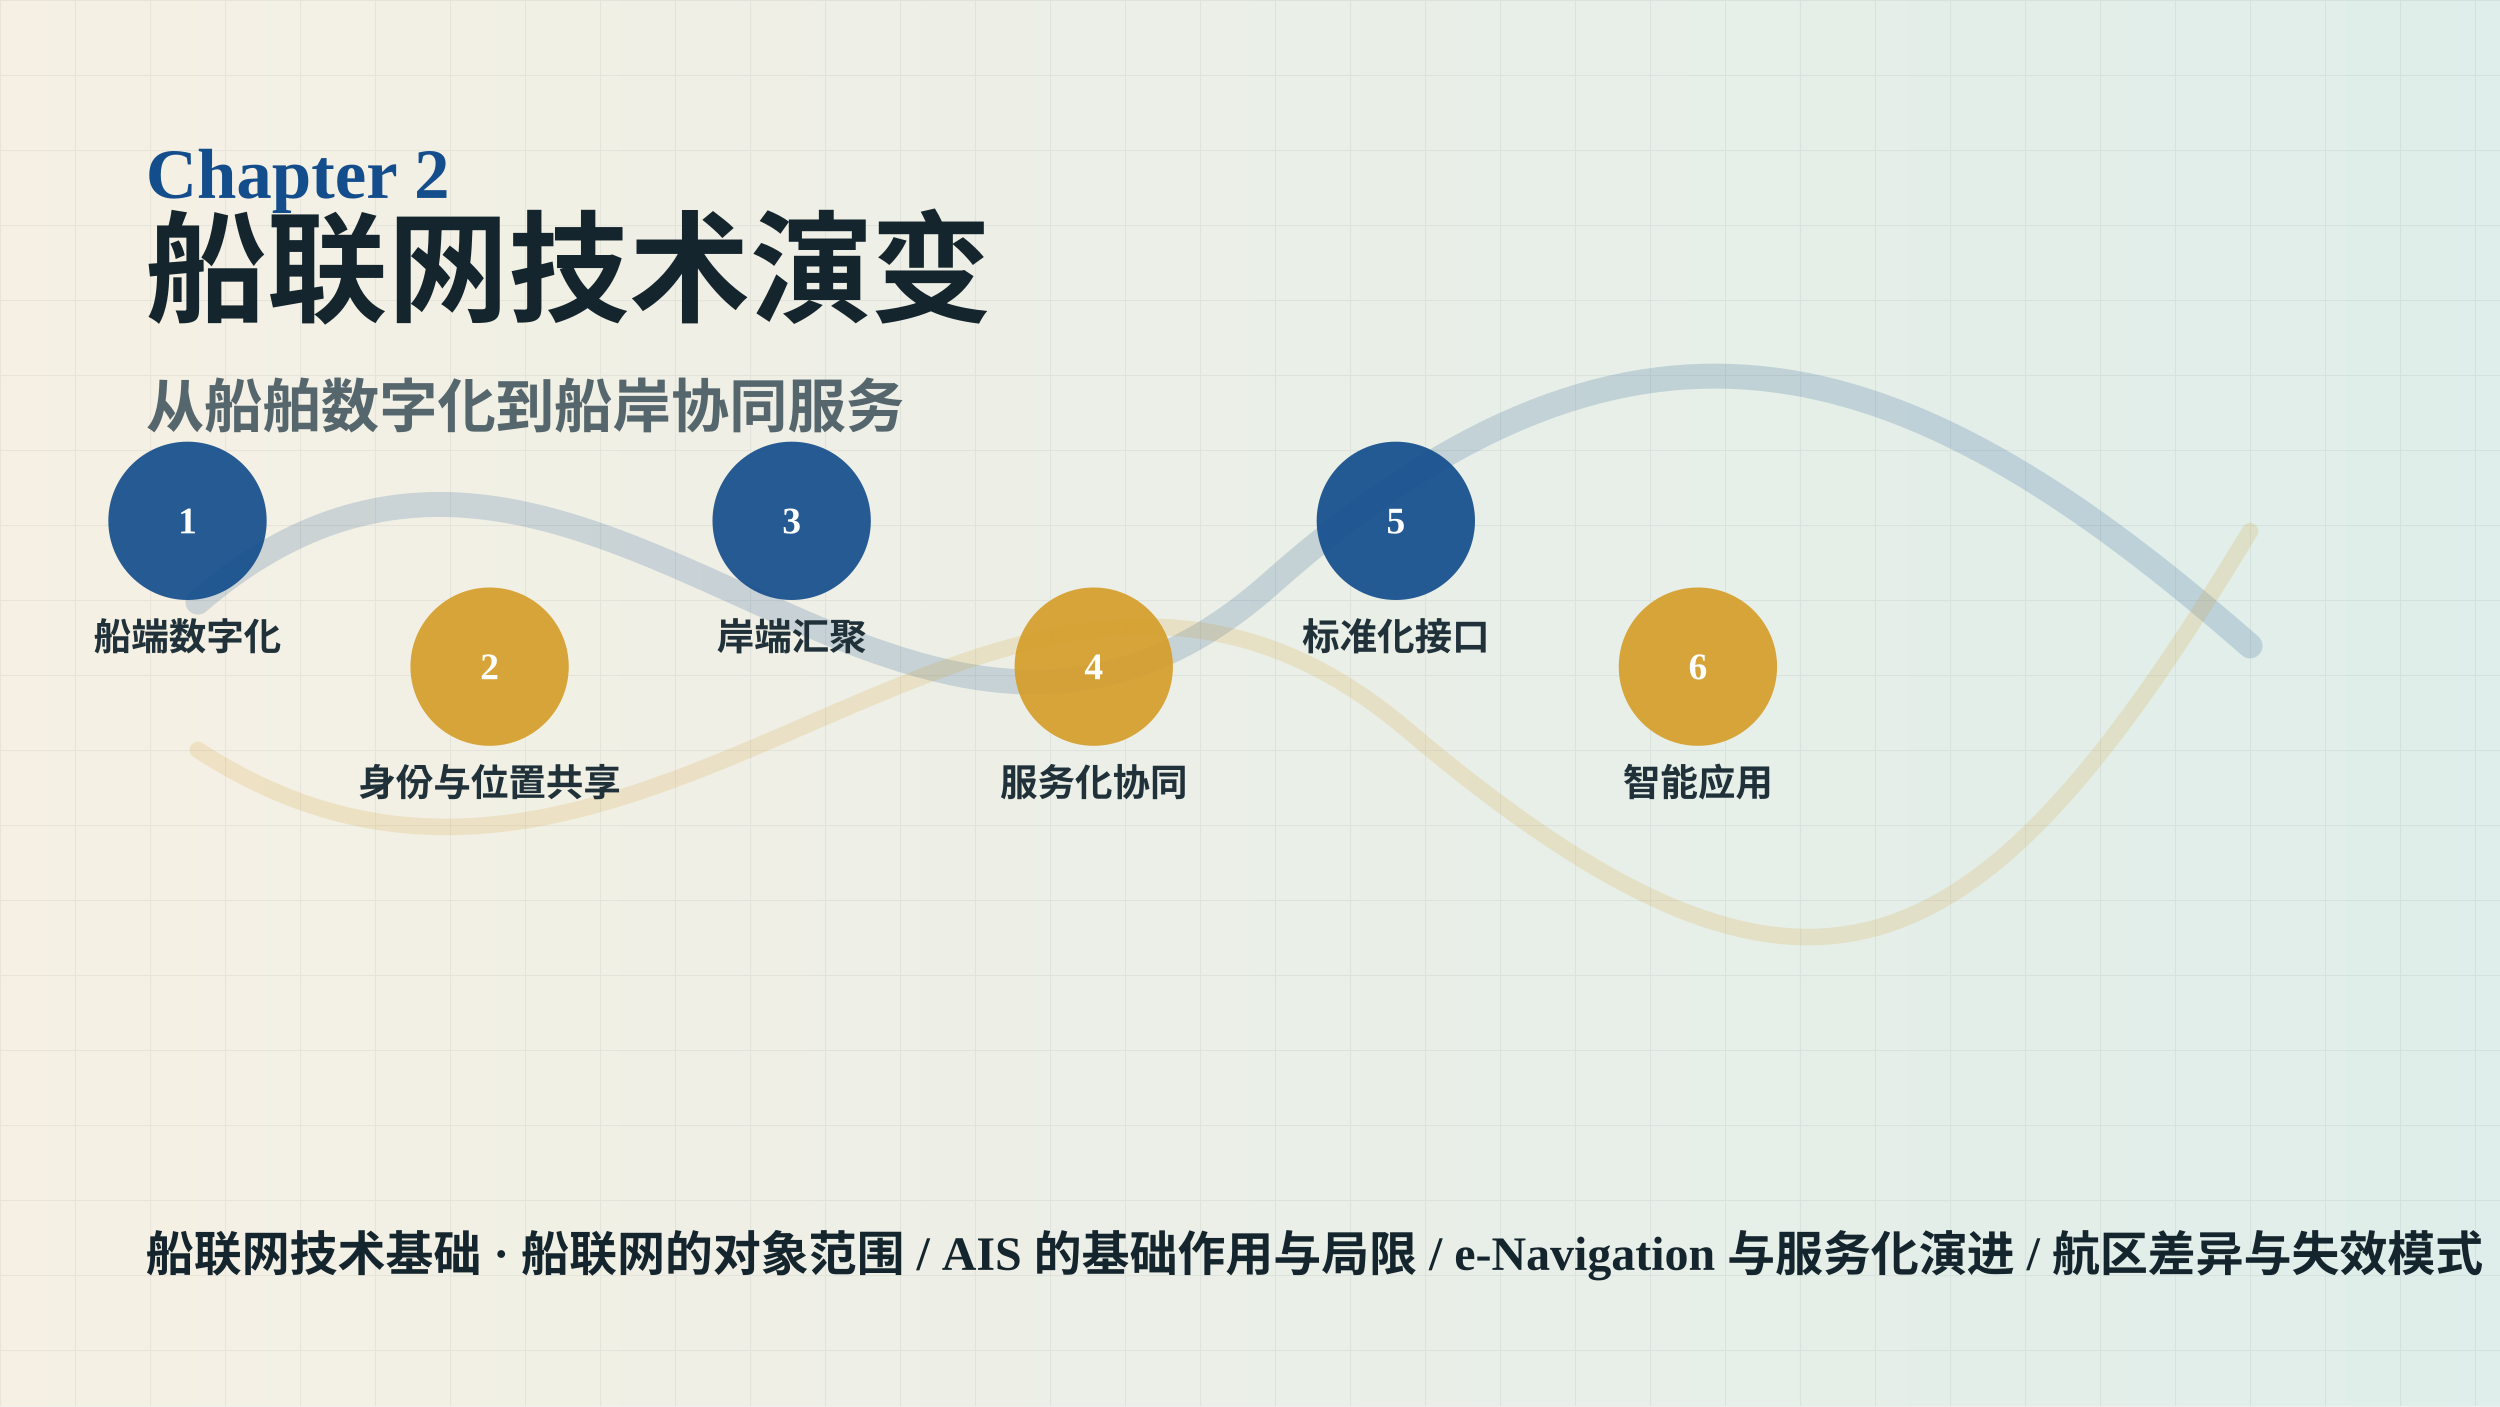
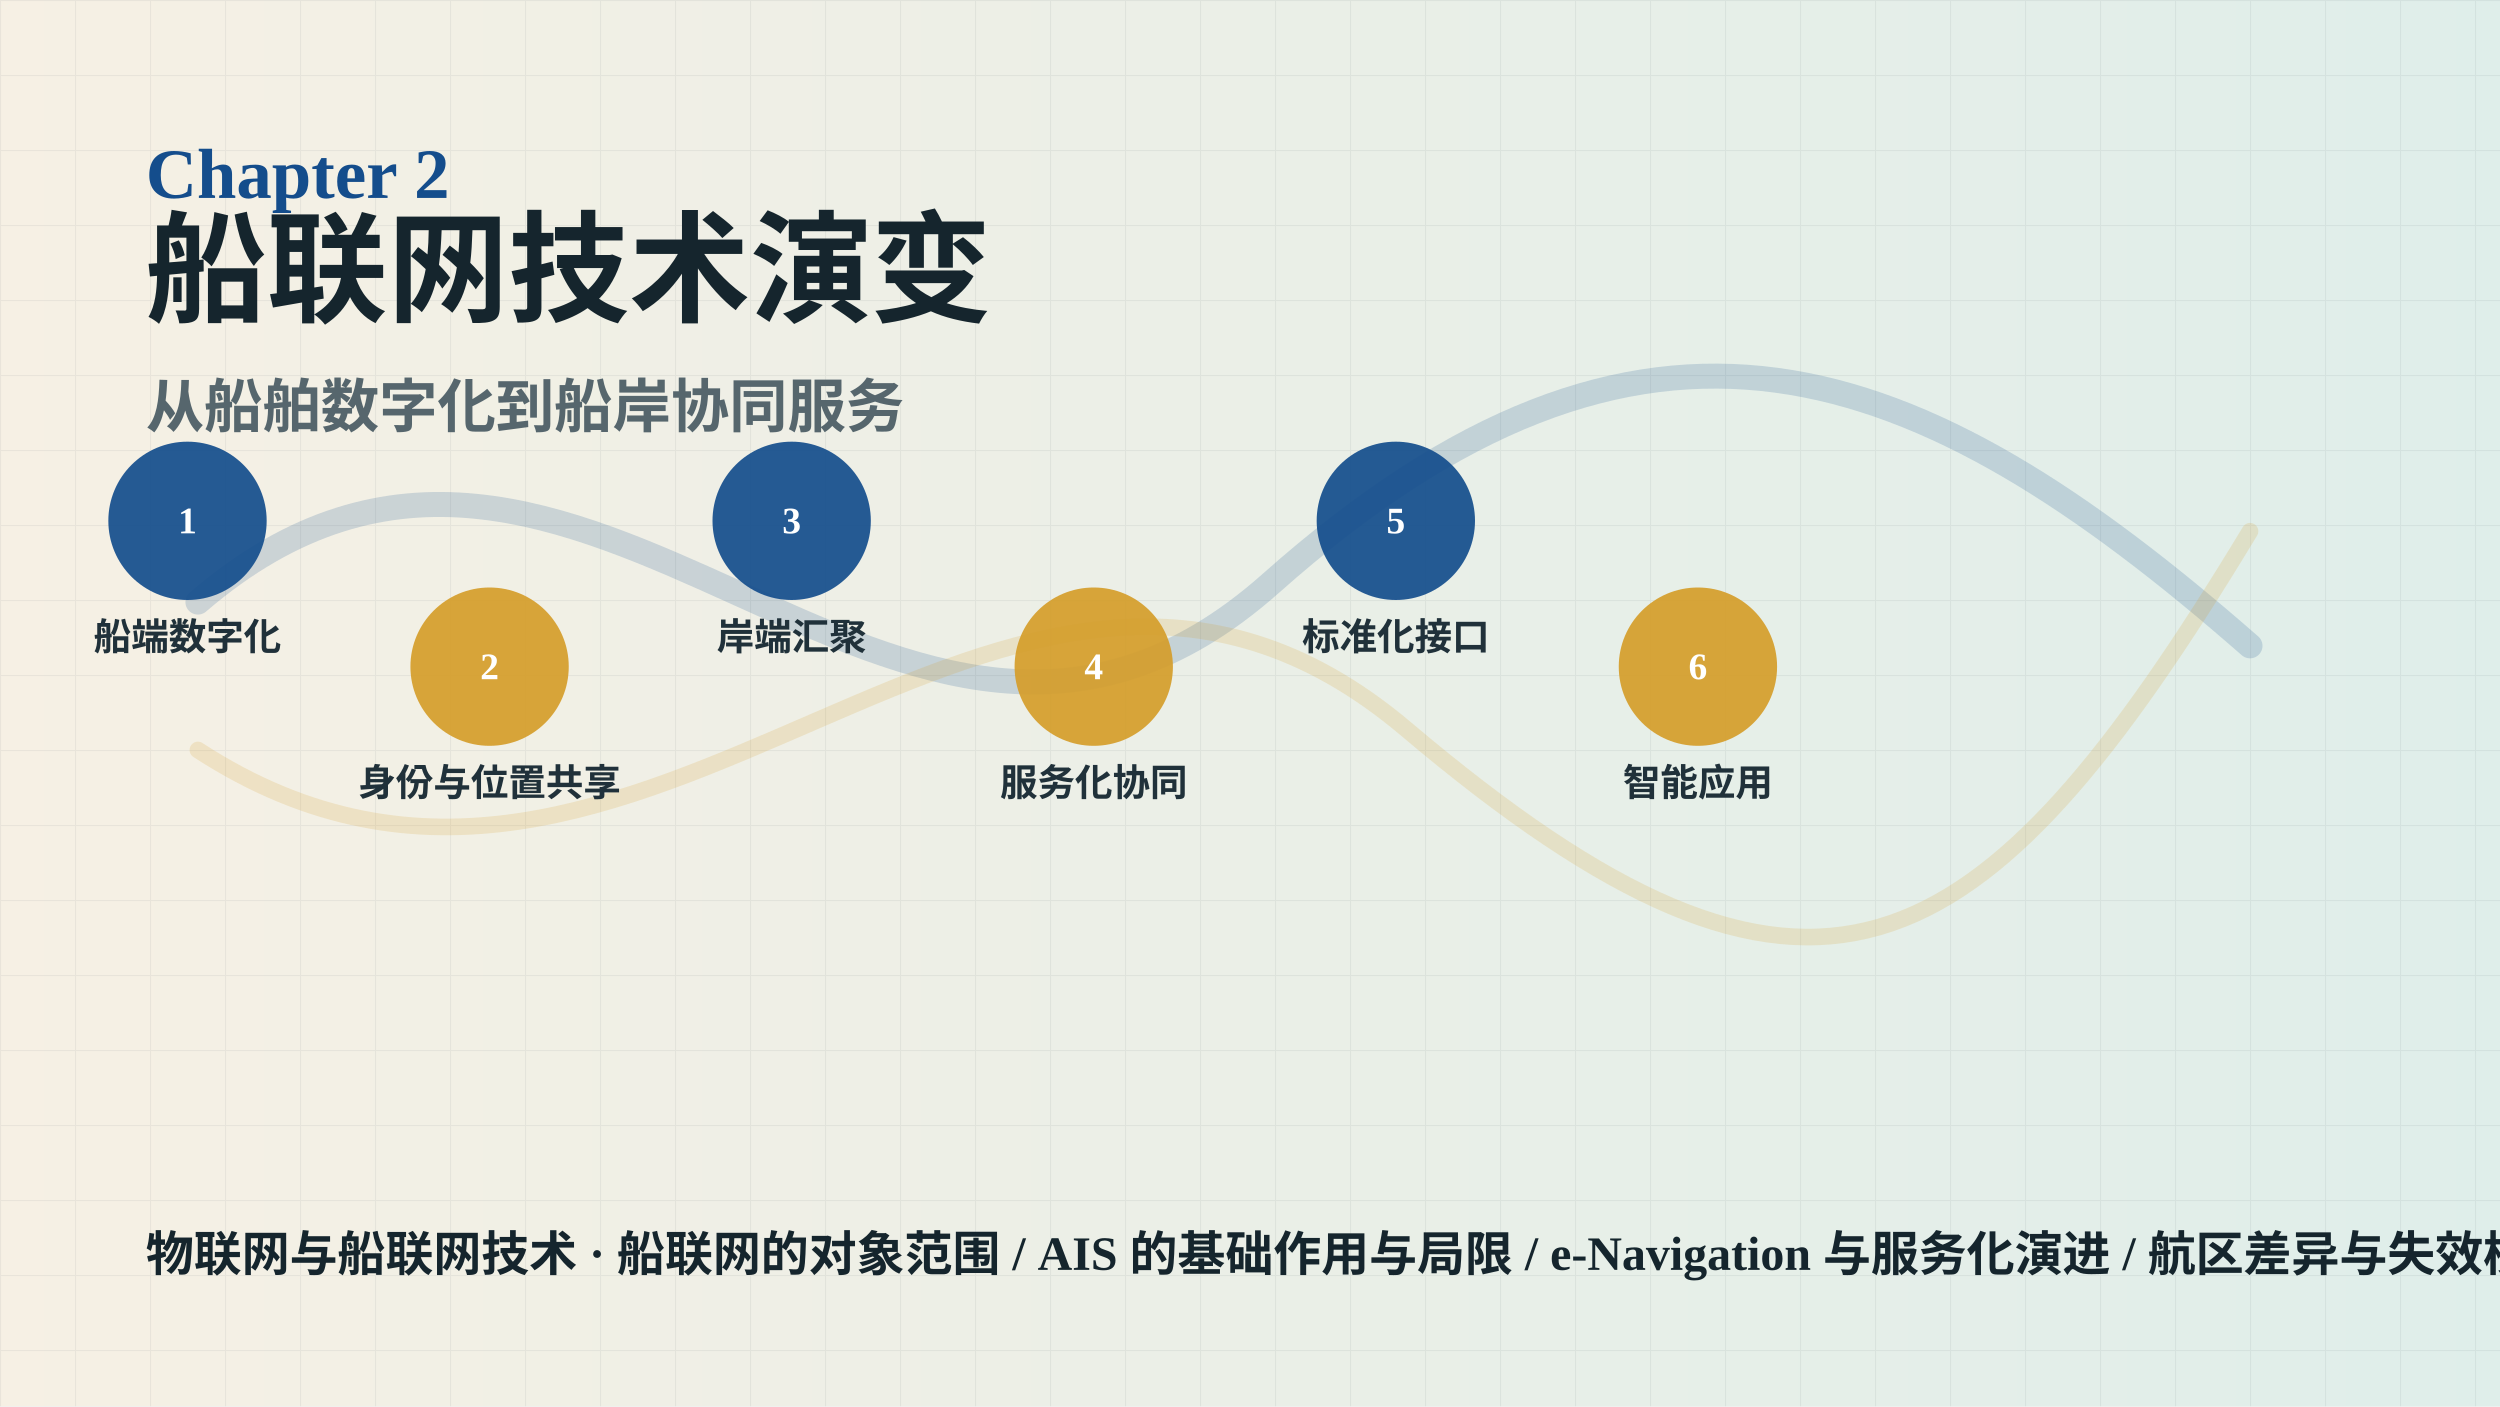
<svg xmlns="http://www.w3.org/2000/svg" width="1200" height="675" viewBox="0 0 1200 675">
  <defs>
    <linearGradient id="g" x1="0" x2="1">
      <stop stop-color="#f6f0e4" />
      <stop offset="1" stop-color="#dfeeea" />
    </linearGradient>
    <pattern id="p" width="36" height="36" patternUnits="userSpaceOnUse">
      <path d="M36 0H0v36" fill="none" stroke="#20313a" stroke-opacity=".06" />
    </pattern>
  </defs>
  <rect width="1200" height="675" fill="url(#g)" />
  <rect width="1200" height="675" fill="url(#p)" />
  <path d="M95 289 C280 130 430 440 610 280 S920 170 1080 310" fill="none" stroke="#144d8c" stroke-width="12" stroke-linecap="round" opacity=".18" />
  <path d="M95 360 C310 500 480 185 675 350 S950 470 1080 255" fill="none" stroke="#d59d2a" stroke-width="8" stroke-linecap="round" opacity=".18" />
  <text x="70" y="95" font-size="34" font-weight="900" fill="#144d8c">Chapter 2</text>
  <text x="70" y="150" font-size="58" font-weight="900" fill="#15252d">船联网技术演变</text>
  <text x="70" y="205" font-size="28" font-weight="700" fill="#56666d">从船舶数字化到船岸协同服务</text>
  <g transform="translate(90 250)">
    <circle r="38" fill="#144d8c" opacity=".92" />
    <text text-anchor="middle" y="6" font-size="18" font-weight="800" fill="#fff">1</text>
    <text text-anchor="middle" y="62" font-size="18" font-weight="700" fill="#20313a">船端数字化</text>
  </g>
  <g transform="translate(235 320)">
    <circle r="38" fill="#d59d2a" opacity=".92" />
    <text text-anchor="middle" y="6" font-size="18" font-weight="800" fill="#fff">2</text>
    <text text-anchor="middle" y="62" font-size="18" font-weight="700" fill="#20313a">身份与位置共享</text>
  </g>
  <g transform="translate(380 250)">
    <circle r="38" fill="#144d8c" opacity=".92" />
    <text text-anchor="middle" y="6" font-size="18" font-weight="800" fill="#fff">3</text>
    <text text-anchor="middle" y="62" font-size="18" font-weight="700" fill="#20313a">岸端汇聚</text>
  </g>
  <g transform="translate(525 320)">
    <circle r="38" fill="#d59d2a" opacity=".92" />
    <text text-anchor="middle" y="6" font-size="18" font-weight="800" fill="#fff">4</text>
    <text text-anchor="middle" y="62" font-size="18" font-weight="700" fill="#20313a">服务化协同</text>
  </g>
  <g transform="translate(670 250)">
    <circle r="38" fill="#144d8c" opacity=".92" />
    <text text-anchor="middle" y="6" font-size="18" font-weight="800" fill="#fff">5</text>
    <text text-anchor="middle" y="62" font-size="18" font-weight="700" fill="#20313a">标准化接口</text>
  </g>
  <g transform="translate(815 320)">
    <circle r="38" fill="#d59d2a" opacity=".92" />
    <text text-anchor="middle" y="6" font-size="18" font-weight="800" fill="#fff">6</text>
    <text text-anchor="middle" y="62" font-size="18" font-weight="700" fill="#20313a">智能应用</text>
  </g>
-   <text x="70" y="610" font-size="23" font-weight="800" fill="#15252d">船联网技术基础 · 船联网的对象范围 / AIS 的基础作用与局限 / e-Navigation 与服务化演进 / 航区差异与失效模式</text>
+   <text x="70" y="610" font-size="23" font-weight="800" fill="#15252d">物联网与船联网技术 · 船联网的对象范围 / AIS 的基础作用与局限 / e-Navigation 与服务化演进 / 航区差异与失效模式</text>
</svg>
